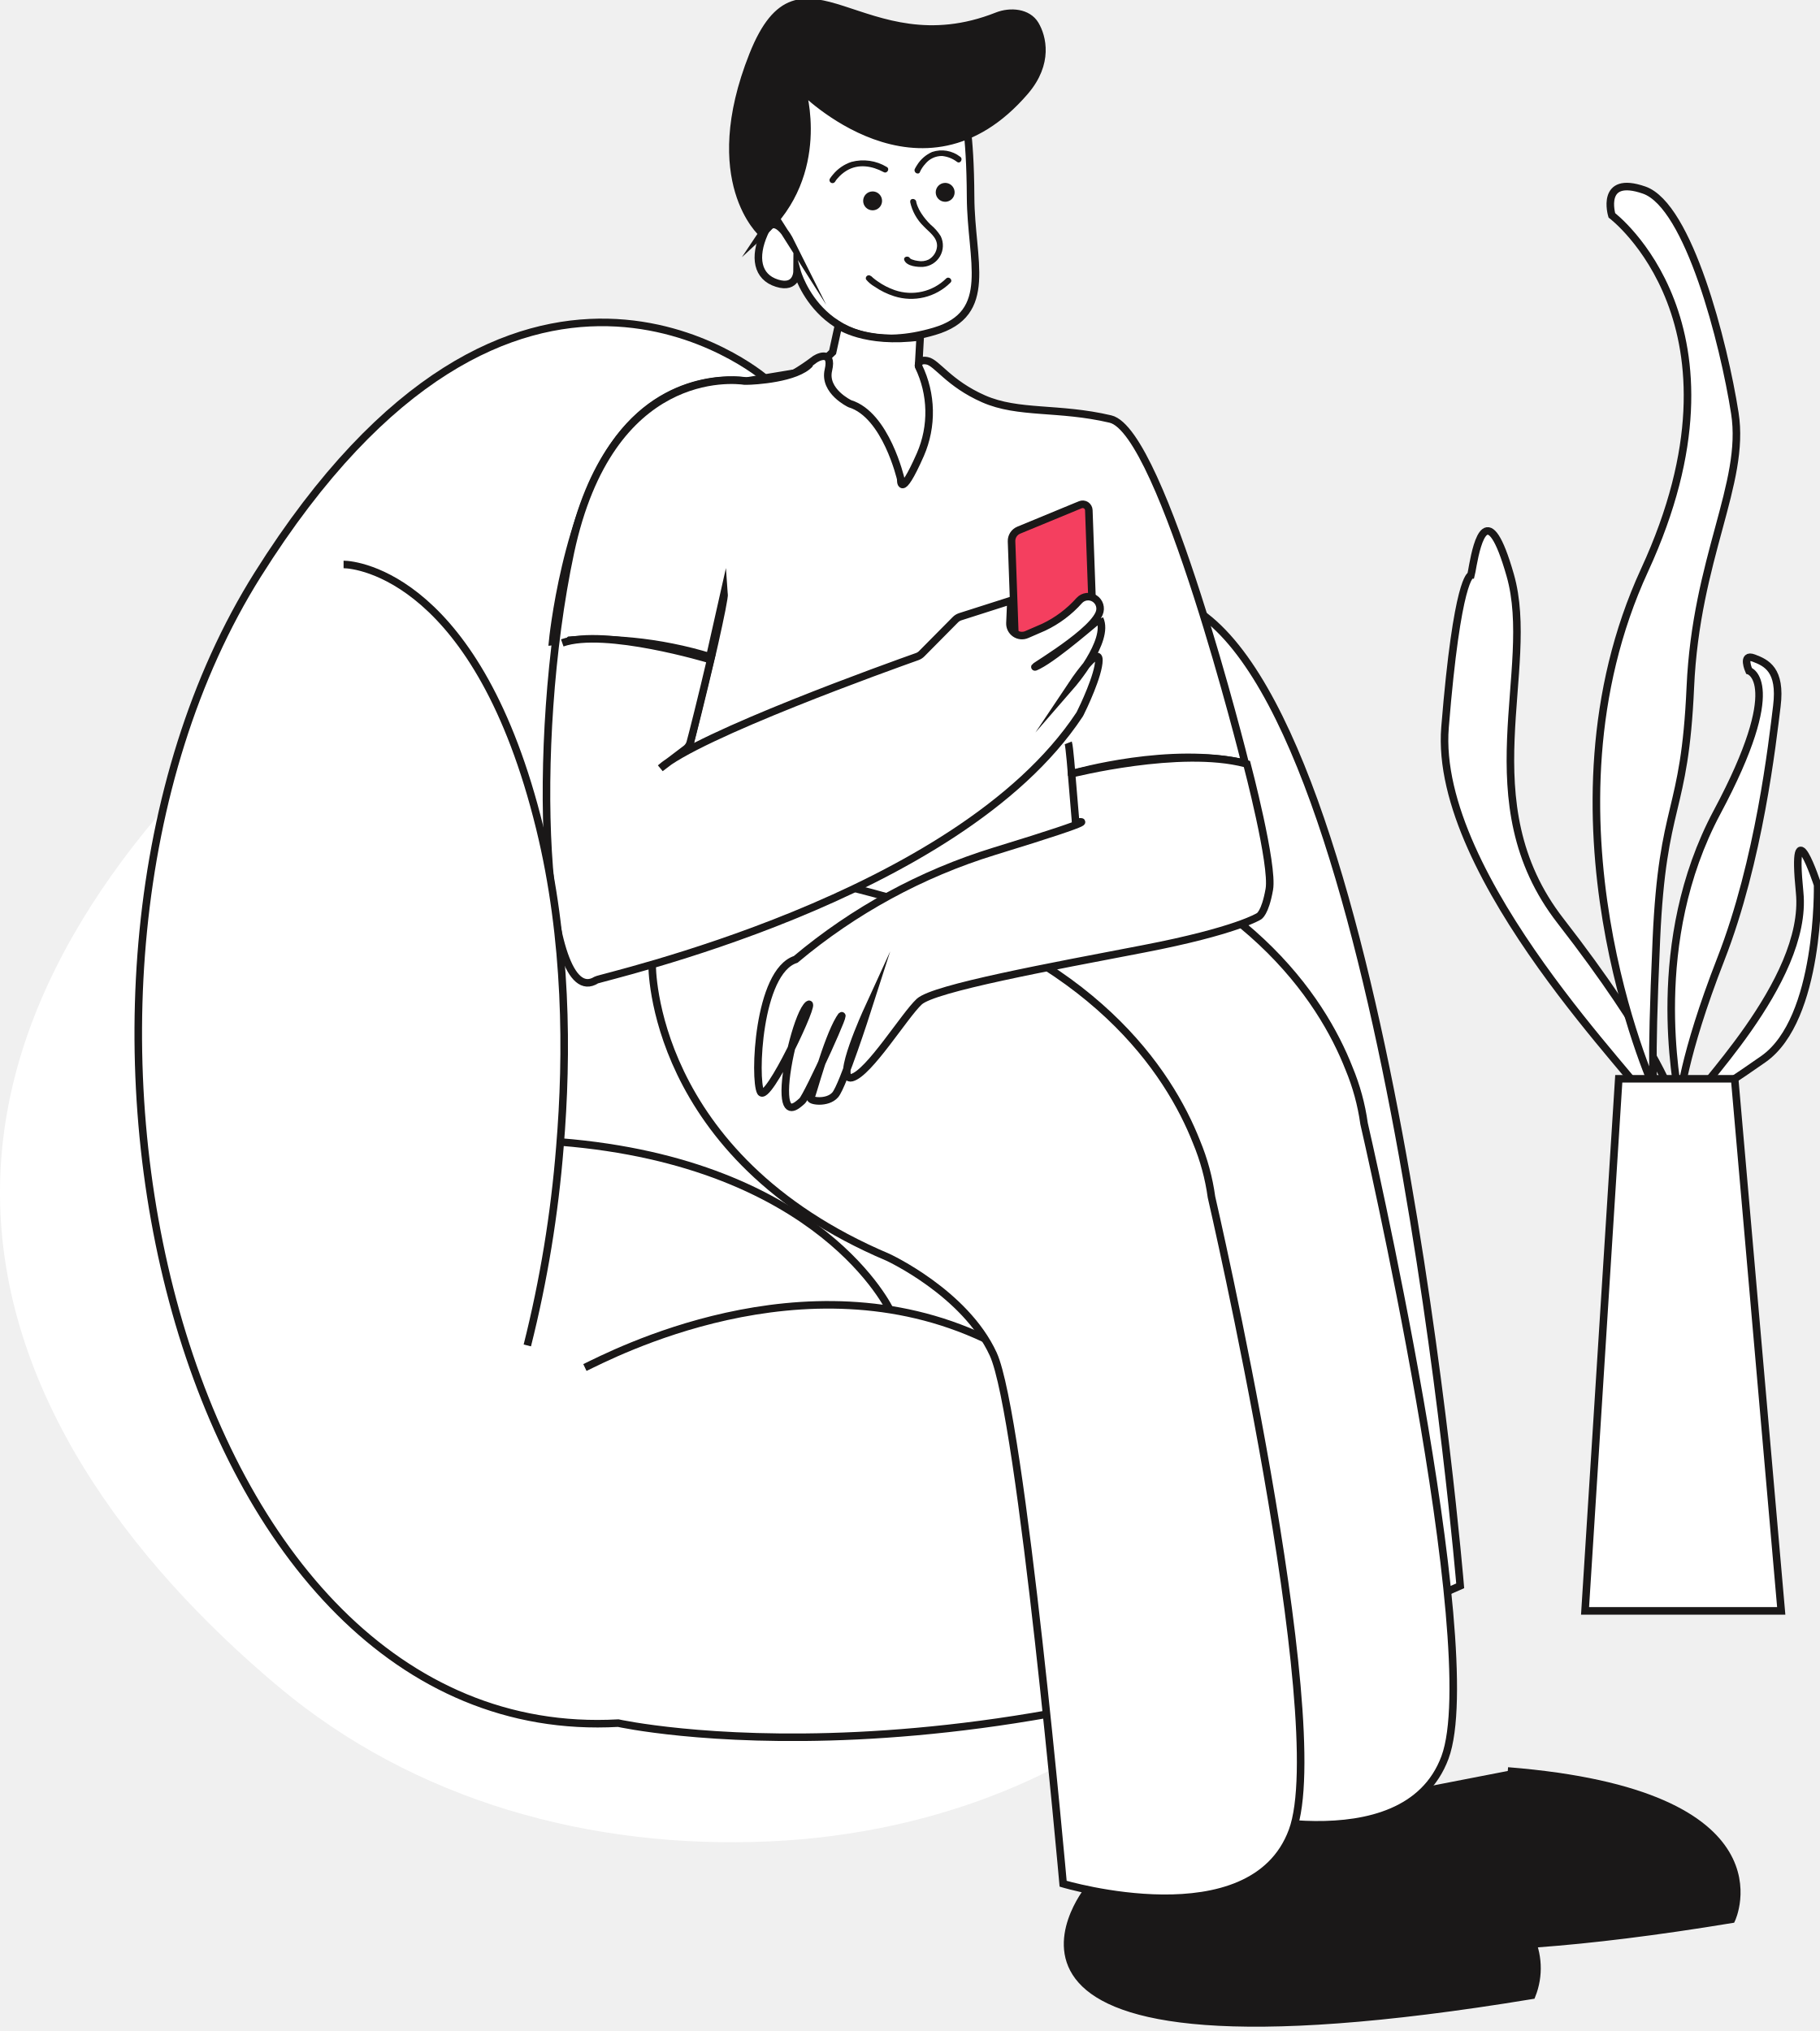
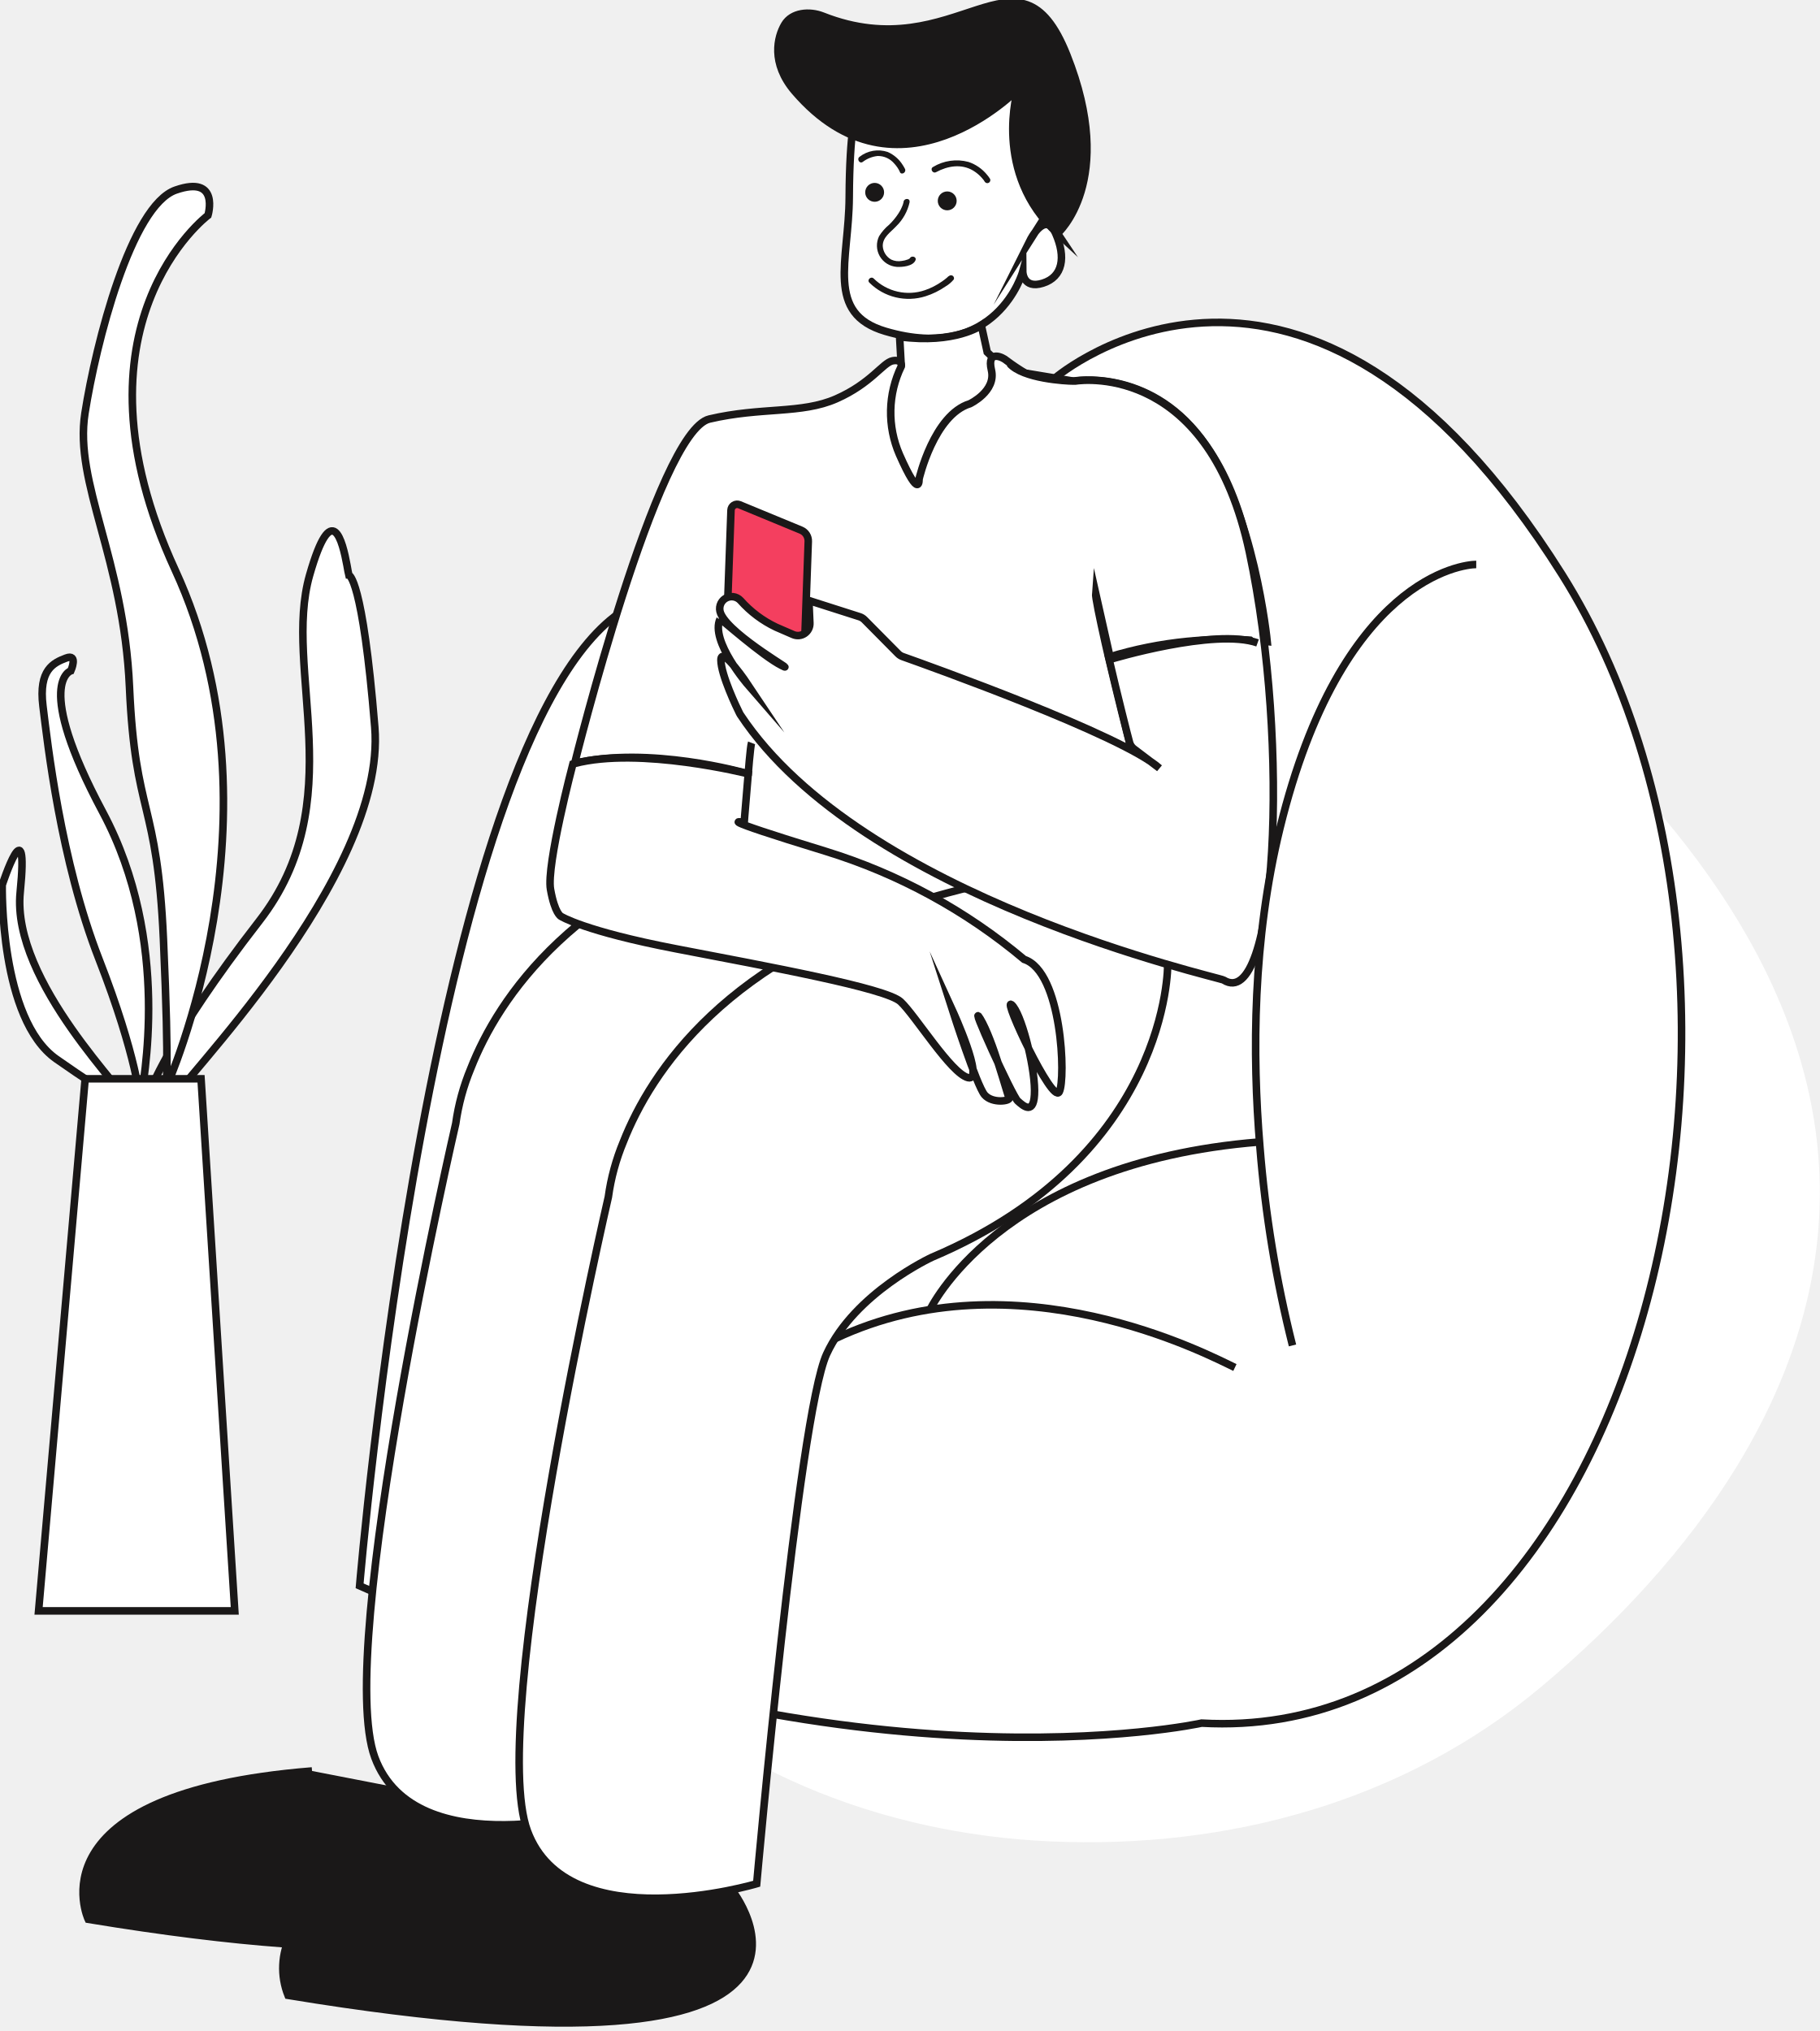
- <svg xmlns="http://www.w3.org/2000/svg" width="241" height="269" viewBox="0 0 241 269">
-   <g>
-     <g>
-       <path fill="#fff" d="M101.936 68.053c23.471.808 45.859 11.162 61.341 28.821 14.583 16.635 18.037 39.219 17.701 61.339-.329 21.7-4.818 43.554-19.535 59.506-15.274 16.556-37.004 25.152-59.507 26.167-23.641 1.066-47.013-5.321-65.128-20.547C16.963 206.661.118 184.135 0 158.213c-.118-26.001 16.74-48.49 36.217-65.716 18.2-16.097 41.435-25.28 65.718-24.444z" />
-     </g>
-     <g>
-       <g />
-       <g>
-         <path fill="#1a1818" d="M170.568 240.214s-21.962 27.297 58.747 13.992c0 0 7.874-16.644-29.638-19.646" />
-         <path fill="none" stroke="#1a1818" stroke-miterlimit="20" d="M170.568 240.214v0s-21.962 27.297 58.747 13.992c0 0 7.874-16.644-29.638-19.646" />
-       </g>
-       <g>
-         <path fill="#fff" d="M101.245 50.033S68.23 21.807 34.127 76.109C.025 130.411 23.397 231.497 81.872 228.222c0 0 47.306 10.5 111.504-18.184 0 0-9.693-116.433-36.163-129.91-26.471-13.476-55.968-30.095-55.968-30.095z" />
-         <path fill="none" stroke="#1a1818" stroke-miterlimit="20" d="M101.245 50.033v0S68.23 21.807 34.127 76.109C.025 130.411 23.397 231.497 81.872 228.222c0 0 47.306 10.5 111.504-18.184 0 0-9.693-116.433-36.163-129.91-26.471-13.476-55.968-30.095-55.968-30.095z" />
-       </g>
-       <g>
-         <path fill="#fff" d="M106.562 118.02s-.324 25.383 31.209 38.752c0 0 10.233 4.706 13.992 12.828 3.758 8.122 9.228 70.164 9.228 70.164s25.008 7.466 30.37-6.996c5.36-14.463-10.718-83.953-10.718-83.953a29.676 29.676 0 0 0-1.997-7.32c-3.612-9.19-13.642-24.683-41.034-32.436-40.437-11.448-30.37 8.942-30.37 8.942" />
-         <path fill="none" stroke="#1a1818" stroke-miterlimit="20" d="M106.562 118.02v0s-.324 25.383 31.209 38.752c0 0 10.233 4.706 13.992 12.828 3.758 8.122 9.228 70.164 9.228 70.164v0s25.008 7.466 30.37-6.996c5.36-14.463-10.718-83.953-10.718-83.953a29.676 29.676 0 0 0-1.997-7.32c-3.612-9.19-13.642-24.683-41.034-32.436-40.437-11.448-30.37 8.942-30.37 8.942v0" />
-       </g>
-       <g>
-         <path fill="#fff" d="M104.565 31.783s-1.991-3.981-3.371-.852-.935 5.75 1.704 6.576c2.64.827 2.659-1.54 2.659-1.54s3.383 12.276 18.183 7.913c8-2.354 4.834-9.337 4.796-17.777-.045-8.942-.897-11.371-.897-11.371l-21.624-3.492-3.893 15.754-.776 2.111.98-.852z" />
-         <path fill="none" stroke="#1a1818" stroke-miterlimit="20" d="M104.565 31.783v0s-1.991-3.981-3.371-.852-.935 5.75 1.704 6.576c2.64.827 2.659-1.54 2.659-1.54v0s3.383 12.276 18.183 7.913c8-2.354 4.834-9.337 4.796-17.777-.045-8.942-.897-11.371-.897-11.371v0l-21.624-3.492v0l-3.893 15.754v0l-.776 2.111v0l.98-.852v0z" />
-       </g>
-       <g>
-         <path fill="#1a1818" d="M144.106 250.284s-21.955 27.297 58.748 13.992a9.7 9.7 0 0 0-.363-7.994c-2.372-4.72-9.54-10.075-29.256-11.652" />
-         <path fill="none" stroke="#1a1818" stroke-miterlimit="20" d="M144.106 250.284v0s-21.955 27.297 58.748 13.992a9.7 9.7 0 0 0-.363-7.994c-2.372-4.72-9.54-10.075-29.256-11.652" />
-       </g>
-       <g>
-         <path fill="#1a1818" d="M100.949 30.917s-7.88-6.9-1.234-23.627c6.449-16.205 14.5 1.908 32.34-5.164 1.762-.694 4.065-.49 5.031 1.132.967 1.621 1.857 5.088-1.323 8.82-13.718 15.996-29.555-.24-29.555-.24s3.428 11.123-5.26 19.08z" />
-         <path fill="none" stroke="#1a1818" stroke-miterlimit="20" d="M100.949 30.917s-7.88-6.9-1.234-23.627c6.449-16.205 14.5 1.908 32.34-5.164 1.762-.694 4.065-.49 5.031 1.132.967 1.621 1.857 5.088-1.323 8.82-13.718 15.996-29.555-.24-29.555-.24v0s3.428 11.123-5.26 19.08z" />
-       </g>
-       <g>
-         <path fill="#fff" d="M110.23 23.9s2.315-3.982 6.996-1.444" />
-       </g>
-       <g>
-         <path fill="#1a1818" d="M110.57 24.097c.104-.182.23-.35.374-.503.335-.39.73-.725 1.17-.992 1.565-.941 3.371-.636 4.917.197.451.242.852-.445.4-.687a6.03 6.03 0 0 0-4.68-.667 5.336 5.336 0 0 0-2.455 1.691c-.153.176-.291.363-.414.56a.4.4 0 0 0 .687.4z" />
-       </g>
-       <g>
-         <path fill="#fff" d="M121.5 22.55s1.806-3.982 5.463-1.444" />
-       </g>
-       <g>
-         <path fill="#1a1818" d="M121.836 22.746c.184-.389.426-.747.719-1.062a2.811 2.811 0 0 1 2.213-1.024c.721.076 1.408.349 1.985.789.426.292.826-.401.407-.687a3.988 3.988 0 0 0-3.715-.636 4.452 4.452 0 0 0-2.01 1.755c-.105.16-.2.325-.286.496-.21.464.477.871.687.4z" />
-       </g>
-       <g>
-         <path fill="#fff" d="M121.863 44.607l-.21 3.765s5.508 8.11 4.408 11.5c-1.1 3.39-7.569 6.614-7.569 6.614s-8.77-6.818-9.012-7.143c-.242-.324-1.38-7.2-1.38-7.2l.566-3.98 1.596-1.52.776-3.543s3.48 2.493 10.825 1.507z" />
-         <path fill="none" stroke="#1a1818" stroke-miterlimit="20" d="M121.863 44.607v0l-.21 3.765v0s5.508 8.11 4.408 11.5c-1.1 3.39-7.569 6.614-7.569 6.614v0s-8.77-6.818-9.012-7.143c-.242-.324-1.38-7.2-1.38-7.2v0l.566-3.98v0l1.596-1.52v0l.776-3.543v0s3.48 2.493 10.825 1.507z" />
-       </g>
-       <g>
-         <path fill="#1a1818" d="M115.526 27.731a1.126 1.126 0 1 0 0-2.251 1.126 1.126 0 0 0 0 2.251z" />
-         <path fill="none" stroke="#1a1818" stroke-miterlimit="20" stroke-width=".25" d="M115.526 27.731a1.126 1.126 0 1 0 0-2.251 1.126 1.126 0 0 0 0 2.251z" />
-       </g>
-       <g>
-         <path fill="#1a1818" d="M125.136 26.601a1.126 1.126 0 1 0 0-2.251 1.126 1.126 0 0 0 0 2.251z" />
-         <path fill="none" stroke="#1a1818" stroke-miterlimit="20" stroke-width=".25" d="M125.136 26.601a1.126 1.126 0 1 0 0-2.251 1.126 1.126 0 0 0 0 2.251z" />
-       </g>
-       <g>
-         <path fill="#1a1818" d="M120.534 26.755a6.36 6.36 0 0 0 1.794 3.224c.718.776 1.793 1.431 1.768 2.614a2.2 2.2 0 0 1-1.12 1.787c-.438.205-.93.267-1.405.178a2.95 2.95 0 0 1-.776-.19c-.076 0-.153-.09-.229-.115-.076-.025-.108-.146-.038 0-.185-.47-.954-.267-.77.21.325.814 1.762.922 2.48.884a2.83 2.83 0 0 0 2.341-4.07 6.22 6.22 0 0 0-1.335-1.52 8.675 8.675 0 0 1-1.215-1.47 5.826 5.826 0 0 1-.592-1.176l-.095-.33c0-.058-.045-.274 0-.052-.07-.502-.865-.509-.795 0z" />
-       </g>
-       <g>
-         <path fill="#fff" d="M115.02 36.79c.108.216 5.52 5.088 10.558.382" />
-       </g>
-       <g>
-         <path fill="#1a1818" d="M114.68 37c.316.385.7.71 1.132.96a9.877 9.877 0 0 0 2.595 1.272 7.384 7.384 0 0 0 7.454-1.788c.375-.35-.185-.91-.56-.56a6.615 6.615 0 0 1-6.8 1.546 9.07 9.07 0 0 1-2.25-1.151 6.96 6.96 0 0 1-.637-.483l-.19-.178c-.051-.051-.102-.134-.045 0a.4.4 0 0 0-.687.4z" />
-       </g>
-       <g>
-         <path fill="#fff" d="M89.665 118.553c5.59-1.024 15.41 0 26.388.235 4.121.09 8.408.057 12.72-.235 15.696-1.088 13.858-3.683 13.858-4.007 0-.324-.299-12.167-.299-12.167s12.72-3.631 22.572-1.272c0 0-10.946-43.986-17.846-45.607-6.9-1.622-12.18-.636-16.81-2.678-4.63-2.042-6.169-4.795-7.466-5.037-1.298-.242-1.139.731-1.139.731a13.991 13.991 0 0 1 .242 11.69c-2.76 6.252-2.595 3.25-2.595 3.25s-1.952-8.522-6.742-9.985c0 0-3.498-1.654-2.842-4.452.655-2.799-1.559-1.68-1.998-1.272-.8.601-1.633 1.16-2.493 1.672l-6.36 1.056s-9.813-1.78-16.892 7.588c-7.079 9.368-8.783 26.909-8.783 26.909a52.953 52.953 0 0 1 20.988 2.06l-6.424 26.356 1.813 4.79z" />
-         <path fill="none" stroke="#1a1818" stroke-miterlimit="20" d="M89.665 118.553c5.59-1.024 15.41 0 26.388.235 4.121.09 8.408.057 12.72-.235 15.696-1.088 13.858-3.683 13.858-4.007 0-.324-.299-12.167-.299-12.167v0s12.72-3.631 22.572-1.272c0 0-10.946-43.986-17.846-45.607-6.9-1.622-12.18-.636-16.81-2.678-4.63-2.042-6.169-4.795-7.466-5.037-1.298-.242-1.139.731-1.139.731a13.991 13.991 0 0 1 .242 11.69c-2.76 6.252-2.595 3.25-2.595 3.25v0s-1.952-8.522-6.742-9.985c0 0-3.498-1.654-2.842-4.452.655-2.799-1.559-1.68-1.998-1.272-.8.601-1.633 1.16-2.493 1.672l-6.36 1.056v0s-9.813-1.78-16.892 7.588c-7.079 9.368-8.783 26.909-8.783 26.909a52.953 52.953 0 0 1 20.988 2.06l-6.424 26.356v0l1.813 4.79v0z" />
-       </g>
-       <g />
-       <g />
-       <g />
-       <g>
-         <path fill="#F43F5F" d="M144.627 79.602L134.45 85.49l-.49-13.782a1.545 1.545 0 0 1 .954-1.489l8.16-3.37a.814.814 0 0 1 1.12.725z" />
-         <path fill="none" stroke="#1a1818" stroke-miterlimit="20" d="M144.627 79.602v0L134.45 85.49v0l-.49-13.782a1.545 1.545 0 0 1 .954-1.489l8.16-3.37a.814.814 0 0 1 1.12.725z" />
-       </g>
-       <g>
-         <path fill="#fff" d="M141.47 98.39c.159.407.464 4.338.464 4.338" />
-         <path fill="none" stroke="#1a1818" stroke-miterlimit="20" d="M141.47 98.39c.159.407.464 4.338.464 4.338" />
-       </g>
-       <g>
-         <path fill="#fff" d="M86.362 127.763s-.33 25.383 31.209 38.752c0 0 10.227 4.706 13.96 12.828 3.733 8.121 9.26 70.151 9.26 70.151s25.008 7.466 30.363-6.996c5.355-14.463-10.717-83.953-10.717-83.953a29.45 29.45 0 0 0-1.99-7.32c-3.62-9.19-13.649-24.683-41.042-32.436-40.43-11.448-30.362 8.942-30.362 8.942" />
-         <path fill="none" stroke="#1a1818" stroke-miterlimit="20" d="M86.362 127.763v0s-.33 25.383 31.209 38.752c0 0 10.227 4.706 13.96 12.828 3.733 8.121 9.26 70.151 9.26 70.151v0s25.008 7.466 30.363-6.996c5.355-14.463-10.717-83.953-10.717-83.953a29.45 29.45 0 0 0-1.99-7.32c-3.62-9.19-13.649-24.683-41.042-32.436-40.43-11.448-30.362 8.942-30.362 8.942v0" />
-       </g>
-       <g>
-         <path fill="#fff" d="M141.911 102.488s14.368-3.632 23.005-1.361l.216.063s3.53 13.394 2.964 16.6c-.566 3.205-1.38 3.574-1.38 3.574s-3.002 1.946-15.265 4.306c-12.262 2.36-27.767 5.196-29.714 6.996-1.946 1.8-6.659 9.496-8.935 10.068-2.277.572 2.035-8.853 2.035-8.853s-3.18 9.909-4.223 11.124c-1.043 1.214-3.492.814-3.25.407.241-.407 2.111-7.632 3.816-10.475 1.704-2.843-4.223 10.227-4.955 10.882-.731.655-2.251 2.067-2.232-1.406.02-3.473 1.806-10.31 3.046-11.346 1.24-1.037-5.412 13.197-6.309 11.562-.896-1.634-.388-15.938 4.643-17.56a75.365 75.365 0 0 1 26.267-14.31c15.9-4.872 10.812-3.816 10.812-3.816z" />
-         <path fill="none" stroke="#1a1818" stroke-miterlimit="20" d="M141.911 102.488v0s14.368-3.632 23.005-1.361l.216.063v0s3.53 13.394 2.964 16.6c-.566 3.205-1.38 3.574-1.38 3.574v0s-3.002 1.946-15.265 4.306c-12.262 2.36-27.767 5.196-29.714 6.996-1.946 1.8-6.659 9.496-8.935 10.068-2.277.572 2.035-8.853 2.035-8.853v0s-3.18 9.909-4.223 11.124c-1.043 1.214-3.492.814-3.25.407.241-.407 2.111-7.632 3.816-10.475 1.704-2.843-4.223 10.227-4.955 10.882-.731.655-2.251 2.067-2.232-1.406.02-3.473 1.806-10.31 3.046-11.346 1.24-1.037-5.412 13.197-6.309 11.562-.896-1.634-.388-15.938 4.643-17.56a75.365 75.365 0 0 1 26.267-14.31c15.9-4.872 10.812-3.816 10.812-3.816v0z" />
-       </g>
-       <g>
-         <path fill="#fff" d="M74.46 85.15c5.68-1.997 19.468 2.169 19.468 2.169l1.978-8.784c.044.535-.534 3.301-1.272 6.602l-.267 1.17c-.058.248-.115.496-.178.744-1.164 5-2.544 10.47-2.786 11.321-.1.332-.306.622-.585.827l-3.358 2.544c4.865-4.37 30.731-13.617 34.007-14.78.223-.08.425-.208.591-.376l4.452-4.496c.177-.183.395-.32.636-.401l6.73-2.15-.128 2.977a1.59 1.59 0 0 0 2.232 1.526l2.24-.973a14.717 14.717 0 0 0 4.718-3.542 1.59 1.59 0 0 1 2.627 1.704l-.038.09c-1.342 2.963-10.552 8.083-8.04 6.823 2.513-1.259 8.116-6.245 8.148-6.175 1.38 2.894-3.734 8.783-3.734 8.783s3.626-5.438 3.626-3.326c0 1.94-2.118 6.36-2.468 7.047-.032.063-.07.127-.108.19-16.135 24.372-63.352 34.739-64 35.146-6.933 4.331-8.905-30.853-3.41-56.674 5.26-24.607 21.554-22.896 23.068-22.667.085.006.17.006.254 0 .98 0 6.678-.312 8.421-2.309" />
-         <path fill="none" stroke="#1a1818" stroke-miterlimit="20" d="M74.46 85.15c5.68-1.997 19.468 2.169 19.468 2.169v0l1.978-8.784c.044.535-.534 3.301-1.272 6.602l-.267 1.17c-.058.248-.115.496-.178.744-1.164 5-2.544 10.47-2.786 11.321-.1.332-.306.622-.585.827l-3.358 2.544c4.865-4.37 30.731-13.617 34.007-14.78.223-.08.425-.208.591-.376l4.452-4.496c.177-.183.395-.32.636-.401l6.73-2.15v0l-.128 2.977a1.59 1.59 0 0 0 2.232 1.526l2.24-.973a14.717 14.717 0 0 0 4.718-3.542 1.59 1.59 0 0 1 2.627 1.704l-.038.09c-1.342 2.963-10.552 8.083-8.04 6.823 2.513-1.259 8.116-6.245 8.148-6.175 1.38 2.894-3.734 8.783-3.734 8.783v0s3.626-5.438 3.626-3.326c0 1.94-2.118 6.36-2.468 7.047-.032.063-.07.127-.108.19-16.135 24.372-63.352 34.739-64 35.146-6.933 4.331-8.905-30.853-3.41-56.674 5.26-24.607 21.554-22.896 23.068-22.667.085.006.17.006.254 0 .98 0 6.678-.312 8.421-2.309" />
-       </g>
-       <g>
-         <path fill="#fff" d="M223.82 146.44c0-1.406 15.697-16.346 14.507-28.252-1.19-11.906 2.379-.98 2.379-.98s.382 17.758-7.174 23.062c-7.556 5.304-9.712 6.17-9.712 6.17z" />
-         <path fill="none" stroke="#1a1818" stroke-miterlimit="20" d="M223.82 146.44c0-1.406 15.697-16.346 14.507-28.252-1.19-11.906 2.379-.98 2.379-.98v0s.382 17.758-7.174 23.062c-7.556 5.304-9.712 6.17-9.712 6.17z" />
-       </g>
-       <g>
-         <path fill="#fff" d="M222.412 146.001c-.324-2.486-4.216-21.217 4.98-38.433 9.197-17.217 4.223-18.724 4.223-18.724s-1.017-2.315.636-1.685c1.654.63 3.657 1.52 3.06 6.36-.598 4.84-2.328 20.46-7.416 33.504-5.088 13.045-5.483 18.978-5.483 18.978z" />
-         <path fill="none" stroke="#1a1818" stroke-miterlimit="20" d="M222.412 146.001c-.324-2.486-4.216-21.217 4.98-38.433 9.197-17.217 4.223-18.724 4.223-18.724v0s-1.017-2.315.636-1.685c1.654.63 3.657 1.52 3.06 6.36-.598 4.84-2.328 20.46-7.416 33.504-5.088 13.045-5.483 18.978-5.483 18.978z" />
-       </g>
-       <g>
-         <path fill="#fff" d="M194.802 76.177c.057-.216.14-.718.254-1.342.572-3.065 1.972-9.05 4.942 1.342 3.574 12.504-5.572 30.045 6.659 45.792 12.23 15.748 14.628 22.896 14.628 22.896s-2.64 3.085-2.964 1.139c-.324-1.946-28.576-29.714-26.954-49.69 1.622-19.978 3.435-20.137 3.435-20.137z" />
-         <path fill="none" stroke="#1a1818" stroke-miterlimit="20" d="M194.802 76.177c.057-.216.14-.718.254-1.342.572-3.065 1.972-9.05 4.942 1.342 3.574 12.504-5.572 30.045 6.659 45.792 12.23 15.748 14.628 22.896 14.628 22.896v0s-2.64 3.085-2.964 1.139c-.324-1.946-28.576-29.714-26.954-49.69 1.622-19.978 3.435-20.137 3.435-20.137z" />
-       </g>
-       <g>
-         <path fill="#fff" d="M219.063 144.204c-.216-.471-16.237-36.195-1.272-68.688 14.965-32.494-4.331-46.994-4.331-46.994s-1.628-5.4 4.274-3.346c5.902 2.055 10.558 20.244 12.014 29.555 1.456 9.311-5.139 19.157-5.896 36.29-.757 17.134-3.67 14.89-4.496 33.372-.827 18.482-.293 19.811-.293 19.811z" />
-         <path fill="none" stroke="#1a1818" stroke-miterlimit="20" d="M219.063 144.204c-.216-.471-16.237-36.195-1.272-68.688 14.965-32.494-4.331-46.994-4.331-46.994v0s-1.628-5.4 4.274-3.346c5.902 2.055 10.558 20.244 12.014 29.555 1.456 9.311-5.139 19.157-5.896 36.29-.757 17.134-3.67 14.89-4.496 33.372-.827 18.482-.293 19.811-.293 19.811z" />
-       </g>
-       <g>
-         <path fill="#fff" d="M235.89 213.355h-25.98l4.465-70.475h15.346z" />
-         <path fill="none" stroke="#1a1818" stroke-miterlimit="20" d="M235.89 213.355v0h-25.98v0l4.465-70.475v0h15.346v0z" />
-       </g>
-       <g>
-         <path fill="#fff" d="M45.5 74.76c1.787 0 17.865 1.787 25.987 34.916 3.612 14.737 3.689 29.93 2.659 42.25a159.238 159.238 0 0 1-4.313 26.273" />
-         <path fill="none" stroke="#1a1818" stroke-miterlimit="20" d="M45.5 74.76c1.787 0 17.865 1.787 25.987 34.916 3.612 14.737 3.689 29.93 2.659 42.25a159.238 159.238 0 0 1-4.313 26.273" />
-       </g>
-       <g>
-         <path fill="#fff" d="M117.921 173.618s-9.03-19.582-43.731-22.368" />
-         <path fill="none" stroke="#1a1818" stroke-miterlimit="20" d="M117.921 173.618s-9.03-19.582-43.731-22.368" />
-       </g>
-       <g>
-         <path fill="#fff" d="M77.46 181.123c3.409-1.622 28.932-15.156 52.953-3.816" />
-         <path fill="none" stroke="#1a1818" stroke-miterlimit="20" d="M77.46 181.123c3.409-1.622 28.932-15.156 52.953-3.816" />
-       </g>
-       <g />
-     </g>
+ <svg xmlns="http://www.w3.org/2000/svg" width="241" height="269" viewBox="0 0 241 269" fill="none">
+   <g clip-path="url(#clip0_1_2)">
+     <path d="M139.064 68.053C115.593 68.861 93.205 79.215 77.723 96.874C63.14 113.509 59.686 136.093 60.022 158.213C60.351 179.913 64.84 201.767 79.557 217.719C94.831 234.275 116.561 242.871 139.064 243.886C162.705 244.952 186.077 238.565 204.192 223.339C224.037 206.661 240.882 184.135 241 158.213C241.118 132.212 224.26 109.723 204.783 92.497C186.583 76.4 163.348 67.217 139.065 68.053H139.064Z" fill="white" />
+     <path d="M70.432 240.214C70.432 240.214 92.394 267.511 11.685 254.206C11.685 254.206 3.811 237.562 41.323 234.56" fill="#1A1818" />
+     <path d="M70.432 240.214C70.432 240.214 92.394 267.511 11.685 254.206C11.685 254.206 3.811 237.562 41.323 234.56" stroke="#1A1818" stroke-miterlimit="20" />
+     <path d="M139.755 50.033C139.755 50.033 172.77 21.807 206.873 76.109C240.975 130.411 217.603 231.497 159.128 228.222C159.128 228.222 111.822 238.722 47.624 210.038C47.624 210.038 57.317 93.605 83.787 80.128C110.258 66.652 139.755 50.033 139.755 50.033V50.033Z" fill="white" />
+     <path d="M139.755 50.033C139.755 50.033 172.77 21.807 206.873 76.109C240.975 130.411 217.603 231.497 159.128 228.222C159.128 228.222 111.822 238.722 47.624 210.038C47.624 210.038 57.317 93.605 83.787 80.128C110.258 66.652 139.755 50.033 139.755 50.033V50.033Z" stroke="#1A1818" stroke-miterlimit="20" />
+     <path d="M134.438 118.02C134.438 118.02 134.762 143.403 103.229 156.772C103.229 156.772 92.996 161.478 89.237 169.6C85.479 177.722 80.009 239.764 80.009 239.764C80.009 239.764 55.001 247.23 49.639 232.768C44.279 218.305 60.357 148.815 60.357 148.815C60.707 146.3 61.378 143.839 62.354 141.495C65.966 132.305 75.996 116.812 103.388 109.059C143.825 97.611 133.758 118.001 133.758 118.001" fill="white" />
+     <path d="M134.438 118.02C134.438 118.02 134.762 143.403 103.229 156.772C103.229 156.772 92.996 161.478 89.237 169.6C85.479 177.722 80.009 239.764 80.009 239.764C80.009 239.764 55.001 247.23 49.639 232.768C44.279 218.305 60.357 148.815 60.357 148.815C60.707 146.3 61.378 143.839 62.354 141.495C65.966 132.305 75.996 116.812 103.388 109.059C143.825 97.611 133.758 118.001 133.758 118.001" stroke="#1A1818" stroke-miterlimit="20" />
+     <path d="M136.435 31.783C136.435 31.783 138.426 27.802 139.806 30.931C141.186 34.06 140.741 36.681 138.102 37.507C135.462 38.334 135.443 35.967 135.443 35.967C135.443 35.967 132.06 48.243 117.26 43.88C109.26 41.526 112.426 34.543 112.464 26.103C112.509 17.161 113.361 14.732 113.361 14.732L134.985 11.24L138.878 26.994L139.654 29.105L138.674 28.253L136.435 31.783Z" fill="white" />
+     <path d="M136.435 31.783C136.435 31.783 138.426 27.802 139.806 30.931C141.186 34.06 140.741 36.681 138.102 37.507C135.462 38.334 135.443 35.967 135.443 35.967C135.443 35.967 132.06 48.243 117.26 43.88C109.26 41.526 112.426 34.543 112.464 26.103C112.509 17.161 113.361 14.732 113.361 14.732L134.985 11.24L138.878 26.994L139.654 29.105L138.674 28.253L136.435 31.783Z" stroke="#1A1818" stroke-miterlimit="20" />
+     <path d="M96.894 250.284C96.894 250.284 118.849 277.581 38.146 264.276C37.634 262.994 37.402 261.618 37.465 260.24C37.527 258.861 37.883 257.512 38.509 256.282C40.881 251.562 48.049 246.207 67.765 244.63" fill="#1A1818" />
+     <path d="M96.894 250.284C96.894 250.284 118.849 277.581 38.146 264.276C37.634 262.994 37.402 261.618 37.465 260.24C37.527 258.861 37.883 257.512 38.509 256.282C40.881 251.562 48.049 246.207 67.765 244.63" stroke="#1A1818" stroke-miterlimit="20" />
+     <path d="M140.051 30.917C140.051 30.917 147.931 24.017 141.285 7.29C134.836 -8.915 126.785 9.198 108.945 2.126C107.183 1.432 104.88 1.636 103.914 3.258C102.947 4.879 102.057 8.346 105.237 12.078C118.955 28.074 134.792 11.838 134.792 11.838C134.792 11.838 131.364 22.961 140.052 30.918L140.051 30.917Z" fill="#1A1818" />
+     <path d="M140.051 30.917C140.051 30.917 147.931 24.017 141.285 7.29C134.836 -8.915 126.785 9.198 108.945 2.126C107.183 1.432 104.88 1.636 103.914 3.258C102.947 4.879 102.057 8.346 105.237 12.078C118.955 28.074 134.792 11.838 134.792 11.838C134.792 11.838 131.364 22.961 140.052 30.918L140.051 30.917Z" stroke="#1A1818" stroke-miterlimit="20" />
+     <path d="M130.77 23.9C130.77 23.9 128.455 19.918 123.774 22.456Z" fill="white" />
+     <path d="M130.43 24.097C130.326 23.915 130.2 23.747 130.056 23.594C129.721 23.204 129.326 22.869 128.886 22.602C127.321 21.661 125.515 21.966 123.969 22.799C123.518 23.041 123.117 22.354 123.569 22.112C124.264 21.691 125.037 21.415 125.841 21.301C126.645 21.186 127.464 21.235 128.249 21.445C129.211 21.764 130.063 22.351 130.704 23.136C130.857 23.312 130.995 23.499 131.118 23.696C131.158 23.786 131.163 23.887 131.132 23.981C131.102 24.074 131.038 24.154 130.953 24.203C130.868 24.252 130.768 24.269 130.672 24.249C130.575 24.229 130.49 24.175 130.431 24.096L130.43 24.097Z" fill="#1A1818" />
+     <path d="M119.5 22.55C119.5 22.55 117.694 18.568 114.037 21.106Z" fill="white" />
+     <path d="M119.164 22.746C118.98 22.357 118.738 21.999 118.445 21.684C118.177 21.358 117.838 21.097 117.455 20.919C117.072 20.742 116.654 20.654 116.232 20.66C115.511 20.736 114.824 21.009 114.247 21.449C113.821 21.741 113.421 21.048 113.84 20.762C114.359 20.358 114.969 20.088 115.618 19.977C116.266 19.866 116.931 19.918 117.555 20.126C118.389 20.492 119.09 21.104 119.565 21.881C119.67 22.041 119.765 22.206 119.851 22.377C120.061 22.841 119.374 23.248 119.164 22.777V22.746Z" fill="#1A1818" />
+     <path d="M119.137 44.607L119.347 48.372C119.347 48.372 113.839 56.482 114.939 59.872C116.039 63.262 122.508 66.486 122.508 66.486C122.508 66.486 131.278 59.668 131.52 59.343C131.762 59.019 132.9 52.143 132.9 52.143L132.334 48.163L130.738 46.643L129.962 43.1C129.962 43.1 126.482 45.593 119.137 44.607V44.607Z" fill="white" />
+     <path d="M119.137 44.607L119.347 48.372C119.347 48.372 113.839 56.482 114.939 59.872C116.039 63.262 122.508 66.486 122.508 66.486C122.508 66.486 131.278 59.668 131.52 59.343C131.762 59.019 132.9 52.143 132.9 52.143L132.334 48.163L130.738 46.643L129.962 43.1C129.962 43.1 126.482 45.593 119.137 44.607V44.607Z" stroke="#1A1818" stroke-miterlimit="20" />
+     <path d="M125.474 27.731C125.323 27.735 125.173 27.71 125.033 27.655C124.892 27.601 124.764 27.518 124.656 27.413C124.548 27.308 124.462 27.183 124.403 27.044C124.345 26.905 124.314 26.756 124.314 26.605C124.314 26.455 124.345 26.306 124.403 26.167C124.462 26.028 124.548 25.902 124.656 25.797C124.764 25.693 124.892 25.61 125.033 25.556C125.173 25.501 125.323 25.476 125.474 25.48C125.767 25.489 126.044 25.611 126.248 25.821C126.452 26.031 126.566 26.313 126.566 26.605C126.566 26.898 126.452 27.18 126.248 27.39C126.044 27.6 125.767 27.722 125.474 27.731V27.731Z" fill="#1A1818" />
+     <path d="M125.474 27.731C125.323 27.735 125.173 27.71 125.033 27.655C124.892 27.601 124.764 27.518 124.656 27.413C124.548 27.308 124.462 27.183 124.403 27.044C124.345 26.905 124.314 26.756 124.314 26.605C124.314 26.455 124.345 26.306 124.403 26.167C124.462 26.028 124.548 25.902 124.656 25.797C124.764 25.693 124.892 25.61 125.033 25.556C125.173 25.501 125.323 25.476 125.474 25.48C125.767 25.489 126.044 25.611 126.248 25.821C126.452 26.031 126.566 26.313 126.566 26.605C126.566 26.898 126.452 27.18 126.248 27.39C126.044 27.6 125.767 27.722 125.474 27.731V27.731Z" stroke="#1A1818" stroke-width="0.25" stroke-miterlimit="20" />
+     <path d="M115.864 26.601C115.713 26.605 115.563 26.58 115.423 26.525C115.282 26.471 115.154 26.388 115.046 26.284C114.938 26.178 114.852 26.053 114.793 25.914C114.735 25.775 114.704 25.626 114.704 25.476C114.704 25.325 114.735 25.176 114.793 25.037C114.852 24.898 114.938 24.773 115.046 24.668C115.154 24.563 115.282 24.48 115.423 24.426C115.563 24.371 115.713 24.346 115.864 24.35C116.157 24.359 116.434 24.481 116.638 24.691C116.842 24.901 116.956 25.183 116.956 25.476C116.956 25.768 116.842 26.05 116.638 26.26C116.434 26.47 116.157 26.592 115.864 26.601V26.601Z" fill="#1A1818" />
+     <path d="M115.864 26.601C115.713 26.605 115.563 26.58 115.423 26.525C115.282 26.471 115.154 26.388 115.046 26.284C114.938 26.178 114.852 26.053 114.793 25.914C114.735 25.775 114.704 25.626 114.704 25.476C114.704 25.325 114.735 25.176 114.793 25.037C114.852 24.898 114.938 24.773 115.046 24.668C115.154 24.563 115.282 24.48 115.423 24.426C115.563 24.371 115.713 24.346 115.864 24.35C116.157 24.359 116.434 24.481 116.638 24.691C116.842 24.901 116.956 25.183 116.956 25.476C116.956 25.768 116.842 26.05 116.638 26.26C116.434 26.47 116.157 26.592 115.864 26.601V26.601Z" stroke="#1A1818" stroke-width="0.25" stroke-miterlimit="20" />
+     <path d="M120.466 26.755C120.2 27.983 119.575 29.105 118.672 29.979C117.954 30.755 116.879 31.41 116.904 32.593C116.926 32.961 117.04 33.317 117.236 33.629C117.432 33.942 117.703 34.2 118.024 34.38C118.462 34.585 118.954 34.647 119.429 34.558C119.695 34.53 119.956 34.466 120.205 34.368C120.281 34.368 120.358 34.278 120.434 34.253C120.51 34.228 120.542 34.107 120.472 34.253C120.657 33.783 121.426 33.986 121.242 34.463C120.917 35.277 119.48 35.385 118.762 35.347C118.299 35.314 117.852 35.169 117.459 34.922C117.066 34.676 116.74 34.337 116.508 33.935C116.277 33.533 116.148 33.08 116.133 32.617C116.118 32.153 116.217 31.693 116.421 31.277C116.78 30.701 117.231 30.187 117.756 29.757C118.214 29.313 118.621 28.82 118.971 28.287C119.212 27.919 119.411 27.524 119.563 27.111L119.658 26.781C119.658 26.723 119.703 26.507 119.658 26.729C119.728 26.227 120.523 26.22 120.453 26.729L120.466 26.755Z" fill="#1A1818" />
+     <path d="M125.98 36.79C125.872 37.006 120.46 41.878 115.422 37.172Z" fill="white" />
+     <path d="M126.32 37C126.004 37.385 125.62 37.71 125.188 37.96C124.39 38.509 123.516 38.938 122.593 39.232C121.306 39.645 119.93 39.696 118.616 39.381C117.301 39.066 116.099 38.396 115.139 37.444C114.764 37.094 115.324 36.534 115.699 36.884C116.576 37.749 117.677 38.353 118.879 38.626C120.08 38.899 121.334 38.831 122.499 38.43C123.299 38.153 124.056 37.766 124.749 37.279C124.97 37.13 125.183 36.969 125.386 36.796L125.576 36.618C125.627 36.567 125.678 36.484 125.621 36.618C125.68 36.539 125.765 36.485 125.862 36.465C125.958 36.445 126.058 36.462 126.143 36.511C126.228 36.56 126.292 36.64 126.322 36.733C126.353 36.827 126.348 36.928 126.308 37.018L126.32 37Z" fill="#1A1818" />
+     <path d="M151.335 118.553C145.745 117.529 135.925 118.553 124.947 118.788C120.826 118.878 116.539 118.845 112.227 118.553C96.531 117.465 98.369 114.87 98.369 114.546C98.369 114.222 98.668 102.379 98.668 102.379C98.668 102.379 85.948 98.748 76.096 101.107C76.096 101.107 87.042 57.121 93.942 55.5C100.842 53.878 106.122 54.864 110.752 52.822C115.382 50.78 116.921 48.027 118.218 47.785C119.516 47.543 119.357 48.516 119.357 48.516C118.476 50.332 117.998 52.317 117.956 54.334C117.915 56.352 118.31 58.355 119.115 60.206C121.875 66.458 121.71 63.456 121.71 63.456C121.71 63.456 123.662 54.934 128.452 53.471C128.452 53.471 131.95 51.817 131.294 49.019C130.639 46.22 132.853 47.339 133.292 47.747C134.092 48.348 134.925 48.907 135.785 49.419L142.145 50.475C142.145 50.475 151.958 48.695 159.037 58.063C166.116 67.431 167.82 84.972 167.82 84.972C160.757 84.245 153.619 84.945 146.832 87.032L153.256 113.388L151.443 118.178L151.335 118.553Z" fill="white" />
+     <path d="M151.335 118.553C145.745 117.529 135.925 118.553 124.947 118.788C120.826 118.878 116.539 118.845 112.227 118.553C96.531 117.465 98.369 114.87 98.369 114.546C98.369 114.222 98.668 102.379 98.668 102.379C98.668 102.379 85.948 98.748 76.096 101.107C76.096 101.107 87.042 57.121 93.942 55.5C100.842 53.878 106.122 54.864 110.752 52.822C115.382 50.78 116.921 48.027 118.218 47.785C119.516 47.543 119.357 48.516 119.357 48.516C118.476 50.332 117.998 52.317 117.956 54.334C117.915 56.352 118.31 58.355 119.115 60.206C121.875 66.458 121.71 63.456 121.71 63.456C121.71 63.456 123.662 54.934 128.452 53.471C128.452 53.471 131.95 51.817 131.294 49.019C130.639 46.22 132.853 47.339 133.292 47.747C134.092 48.348 134.925 48.907 135.785 49.419L142.145 50.475C142.145 50.475 151.958 48.695 159.037 58.063C166.116 67.431 167.82 84.972 167.82 84.972C160.757 84.245 153.619 84.945 146.832 87.032L153.256 113.388L151.443 118.178L151.335 118.553Z" stroke="#1A1818" stroke-miterlimit="20" />
+     <path d="M96.373 79.602L106.55 85.49L107.04 71.708C107.052 71.392 106.968 71.08 106.797 70.814C106.627 70.547 106.378 70.34 106.086 70.219L97.926 66.849C97.805 66.8 97.673 66.78 97.543 66.793C97.412 66.805 97.287 66.849 97.177 66.92C97.067 66.991 96.976 67.088 96.912 67.201C96.847 67.315 96.811 67.443 96.806 67.574L96.373 79.602Z" fill="#F43F5F" />
+     <path d="M96.373 79.602L106.55 85.49L107.04 71.708C107.052 71.392 106.968 71.08 106.797 70.814C106.627 70.547 106.378 70.34 106.086 70.219L97.926 66.849C97.805 66.8 97.673 66.78 97.543 66.793C97.412 66.805 97.287 66.849 97.177 66.92C97.067 66.991 96.976 67.088 96.912 67.201C96.847 67.315 96.811 67.443 96.806 67.574L96.373 79.602Z" stroke="#1A1818" stroke-miterlimit="20" />
+     <path d="M99.53 98.39C99.371 98.797 99.066 102.728 99.066 102.728Z" fill="white" />
+     <path d="M99.53 98.39C99.371 98.797 99.066 102.728 99.066 102.728" stroke="#1A1818" stroke-miterlimit="20" />
+     <path d="M154.638 127.763C154.638 127.763 154.968 153.146 123.429 166.515C123.429 166.515 113.202 171.221 109.469 179.343C105.736 187.464 100.209 249.494 100.209 249.494C100.209 249.494 75.201 256.96 69.846 242.498C64.491 228.035 80.563 158.545 80.563 158.545C80.908 156.029 81.577 153.569 82.553 151.225C86.173 142.035 96.202 126.542 123.595 118.789C164.025 107.341 153.957 127.731 153.957 127.731" fill="white" />
+     <path d="M154.638 127.763C154.638 127.763 154.968 153.146 123.429 166.515C123.429 166.515 113.202 171.221 109.469 179.343C105.736 187.464 100.209 249.494 100.209 249.494C100.209 249.494 75.201 256.96 69.846 242.498C64.491 228.035 80.563 158.545 80.563 158.545C80.908 156.029 81.577 153.569 82.553 151.225C86.173 142.035 96.202 126.542 123.595 118.789C164.025 107.341 153.957 127.731 153.957 127.731" stroke="#1A1818" stroke-miterlimit="20" />
+     <path d="M99.089 102.488C99.089 102.488 84.721 98.856 76.084 101.127L75.868 101.19C75.868 101.19 72.338 114.584 72.904 117.79C73.47 120.995 74.284 121.364 74.284 121.364C74.284 121.364 77.286 123.31 89.549 125.67C101.811 128.03 117.316 130.866 119.263 132.666C121.209 134.466 125.922 142.162 128.198 142.734C130.475 143.306 126.163 133.881 126.163 133.881C126.163 133.881 129.343 143.79 130.386 145.005C131.429 146.219 133.878 145.819 133.636 145.412C133.395 145.005 131.525 137.78 129.82 134.937C128.116 132.094 134.043 145.164 134.775 145.819C135.506 146.474 137.026 147.886 137.007 144.413C136.987 140.94 135.201 134.103 133.961 133.067C132.721 132.03 139.373 146.264 140.27 144.629C141.166 142.995 140.658 128.691 135.627 127.069C127.915 120.592 118.984 115.726 109.36 112.759C93.46 107.887 98.548 108.943 98.548 108.943L99.089 102.488Z" fill="white" />
+     <path d="M99.089 102.488C99.089 102.488 84.721 98.856 76.084 101.127L75.868 101.19C75.868 101.19 72.338 114.584 72.904 117.79C73.47 120.995 74.284 121.364 74.284 121.364C74.284 121.364 77.286 123.31 89.549 125.67C101.811 128.03 117.316 130.866 119.263 132.666C121.209 134.466 125.922 142.162 128.198 142.734C130.475 143.306 126.163 133.881 126.163 133.881C126.163 133.881 129.343 143.79 130.386 145.005C131.429 146.219 133.878 145.819 133.636 145.412C133.395 145.005 131.525 137.78 129.82 134.937C128.116 132.094 134.043 145.164 134.775 145.819C135.506 146.474 137.026 147.886 137.007 144.413C136.987 140.94 135.201 134.103 133.961 133.067C132.721 132.03 139.373 146.264 140.27 144.629C141.166 142.995 140.658 128.691 135.627 127.069C127.915 120.592 118.984 115.726 109.36 112.759C93.46 107.887 98.548 108.943 98.548 108.943L99.089 102.488Z" stroke="#1A1818" stroke-miterlimit="20" />
+     <path d="M166.54 85.15C160.86 83.153 147.072 87.319 147.072 87.319L145.094 78.535C145.05 79.07 145.628 81.836 146.366 85.137L146.633 86.307C146.691 86.555 146.748 86.803 146.811 87.051C147.975 92.051 149.355 97.521 149.597 98.372C149.697 98.704 149.903 98.994 150.182 99.199L153.54 101.743C148.675 97.373 122.809 88.126 119.533 86.963C119.31 86.883 119.108 86.755 118.942 86.587L114.49 82.091C114.313 81.908 114.095 81.771 113.854 81.69L107.124 79.54L107.252 82.517C107.264 82.787 107.207 83.057 107.086 83.299C106.965 83.541 106.785 83.749 106.561 83.902C106.337 84.055 106.079 84.148 105.809 84.172C105.539 84.197 105.268 84.153 105.02 84.043L102.78 83.07C100.984 82.22 99.379 81.015 98.062 79.528C97.807 79.255 97.464 79.08 97.093 79.034C96.723 78.989 96.348 79.075 96.034 79.279C95.721 79.482 95.489 79.789 95.379 80.146C95.27 80.504 95.29 80.888 95.435 81.232L95.473 81.322C96.815 84.285 106.025 89.405 103.513 88.145C101 86.886 95.397 81.9 95.365 81.97C93.985 84.864 99.099 90.753 99.099 90.753C99.099 90.753 95.473 85.315 95.473 87.427C95.473 89.367 97.591 93.787 97.941 94.474C97.973 94.537 98.011 94.601 98.049 94.664C114.184 119.036 161.401 129.403 162.049 129.81C168.982 134.141 170.954 98.957 165.459 73.136C160.199 48.529 143.905 50.24 142.391 50.469C142.306 50.475 142.221 50.475 142.137 50.469C141.157 50.469 135.459 50.157 133.716 48.16" fill="white" />
+     <path d="M166.54 85.15C160.86 83.153 147.072 87.319 147.072 87.319L145.094 78.535C145.05 79.07 145.628 81.836 146.366 85.137L146.633 86.307C146.691 86.555 146.748 86.803 146.811 87.051C147.975 92.051 149.355 97.521 149.597 98.372C149.697 98.704 149.903 98.994 150.182 99.199L153.54 101.743C148.675 97.373 122.809 88.126 119.533 86.963C119.31 86.883 119.108 86.755 118.942 86.587L114.49 82.091C114.313 81.908 114.095 81.771 113.854 81.69L107.124 79.54L107.252 82.517C107.264 82.787 107.207 83.057 107.086 83.299C106.965 83.541 106.785 83.749 106.561 83.902C106.337 84.055 106.079 84.148 105.809 84.172C105.539 84.197 105.268 84.153 105.02 84.043L102.78 83.07C100.984 82.22 99.379 81.015 98.062 79.528C97.807 79.255 97.464 79.08 97.093 79.034C96.723 78.989 96.348 79.075 96.034 79.279C95.721 79.482 95.489 79.789 95.379 80.146C95.27 80.504 95.29 80.888 95.435 81.232L95.473 81.322C96.815 84.285 106.025 89.405 103.513 88.145C101 86.886 95.397 81.9 95.365 81.97C93.985 84.864 99.099 90.753 99.099 90.753C99.099 90.753 95.473 85.315 95.473 87.427C95.473 89.367 97.591 93.787 97.941 94.474C97.973 94.537 98.011 94.601 98.049 94.664C114.184 119.036 161.401 129.403 162.049 129.81C168.982 134.141 170.954 98.957 165.459 73.136C160.199 48.529 143.905 50.24 142.391 50.469C142.306 50.475 142.221 50.475 142.137 50.469C141.157 50.469 135.459 50.157 133.716 48.16" stroke="#1A1818" stroke-miterlimit="20" />
+     <path d="M17.18 146.44C17.18 145.034 1.483 130.094 2.673 118.188C3.863 106.282 0.294 117.208 0.294 117.208C0.294 117.208 -0.088 134.966 7.468 140.27C15.024 145.574 17.18 146.44 17.18 146.44Z" fill="white" />
+     <path d="M17.18 146.44C17.18 145.034 1.483 130.094 2.673 118.188C3.863 106.282 0.294 117.208 0.294 117.208C0.294 117.208 -0.088 134.966 7.468 140.27C15.024 145.574 17.18 146.44 17.18 146.44Z" stroke="#1A1818" stroke-miterlimit="20" />
+     <path d="M18.588 146.001C18.912 143.515 22.804 124.784 13.608 107.568C4.411 90.351 9.385 88.844 9.385 88.844C9.385 88.844 10.402 86.529 8.749 87.159C7.095 87.789 5.092 88.679 5.689 93.519C6.287 98.359 8.017 113.979 13.105 127.023C18.193 140.068 18.588 146.001 18.588 146.001Z" fill="white" />
+     <path d="M18.588 146.001C18.912 143.515 22.804 124.784 13.608 107.568C4.411 90.351 9.385 88.844 9.385 88.844C9.385 88.844 10.402 86.529 8.749 87.159C7.095 87.789 5.092 88.679 5.689 93.519C6.287 98.359 8.017 113.979 13.105 127.023C18.193 140.068 18.588 146.001 18.588 146.001Z" stroke="#1A1818" stroke-miterlimit="20" />
+     <path d="M46.198 76.177C46.141 75.961 46.058 75.459 45.944 74.835C45.372 71.77 43.972 65.785 41.002 76.177C37.428 88.681 46.574 106.222 34.343 121.969C22.113 137.717 19.715 144.865 19.715 144.865C19.715 144.865 22.355 147.95 22.679 146.004C23.003 144.058 51.255 116.29 49.633 96.314C48.011 76.336 46.198 76.177 46.198 76.177V76.177Z" fill="white" />
+     <path d="M46.198 76.177C46.141 75.961 46.058 75.459 45.944 74.835C45.372 71.77 43.972 65.785 41.002 76.177C37.428 88.681 46.574 106.222 34.343 121.969C22.113 137.717 19.715 144.865 19.715 144.865C19.715 144.865 22.355 147.95 22.679 146.004C23.003 144.058 51.255 116.29 49.633 96.314C48.011 76.336 46.198 76.177 46.198 76.177V76.177Z" stroke="#1A1818" stroke-miterlimit="20" />
+     <path d="M21.937 144.204C22.153 143.733 38.174 108.009 23.209 75.516C8.244 43.022 27.54 28.522 27.54 28.522C27.54 28.522 29.168 23.122 23.266 25.176C17.364 27.231 12.708 45.42 11.252 54.731C9.796 64.042 16.391 73.888 17.148 91.021C17.905 108.155 20.818 105.911 21.644 124.393C22.471 142.875 21.937 144.204 21.937 144.204V144.204Z" fill="white" />
+     <path d="M21.937 144.204C22.153 143.733 38.174 108.009 23.209 75.516C8.244 43.022 27.54 28.522 27.54 28.522C27.54 28.522 29.168 23.122 23.266 25.176C17.364 27.231 12.708 45.42 11.252 54.731C9.796 64.042 16.391 73.888 17.148 91.021C17.905 108.155 20.818 105.911 21.644 124.393C22.471 142.875 21.937 144.204 21.937 144.204V144.204Z" stroke="#1A1818" stroke-miterlimit="20" />
+     <path d="M5.11 213.355H31.09L26.625 142.88H11.279L5.11 213.355Z" fill="white" />
+     <path d="M5.11 213.355H31.09L26.625 142.88H11.279L5.11 213.355Z" stroke="#1A1818" stroke-miterlimit="20" />
+     <path d="M195.5 74.76C193.713 74.76 177.635 76.547 169.513 109.676C165.901 124.413 165.824 139.606 166.854 151.926C167.556 160.789 168.998 169.577 171.167 178.199" fill="white" />
+     <path d="M195.5 74.76C193.713 74.76 177.635 76.547 169.513 109.676C165.901 124.413 165.824 139.606 166.854 151.926C167.556 160.789 168.998 169.577 171.167 178.199" stroke="#1A1818" stroke-miterlimit="20" />
+     <path d="M123.079 173.618C123.079 173.618 132.109 154.036 166.81 151.25Z" fill="white" />
+     <path d="M123.079 173.618C123.079 173.618 132.109 154.036 166.81 151.25" stroke="#1A1818" stroke-miterlimit="20" />
+     <path d="M163.54 181.123C160.131 179.501 134.608 165.967 110.587 177.307Z" fill="white" />
+     <path d="M163.54 181.123C160.131 179.501 134.608 165.967 110.587 177.307" stroke="#1A1818" stroke-miterlimit="20" />
  </g>
+   <defs>
+     <clipPath id="clip0_1_2">
+       <rect width="241" height="269" fill="white" transform="matrix(-1 0 0 1 241 0)" />
+     </clipPath>
+   </defs>
</svg>
